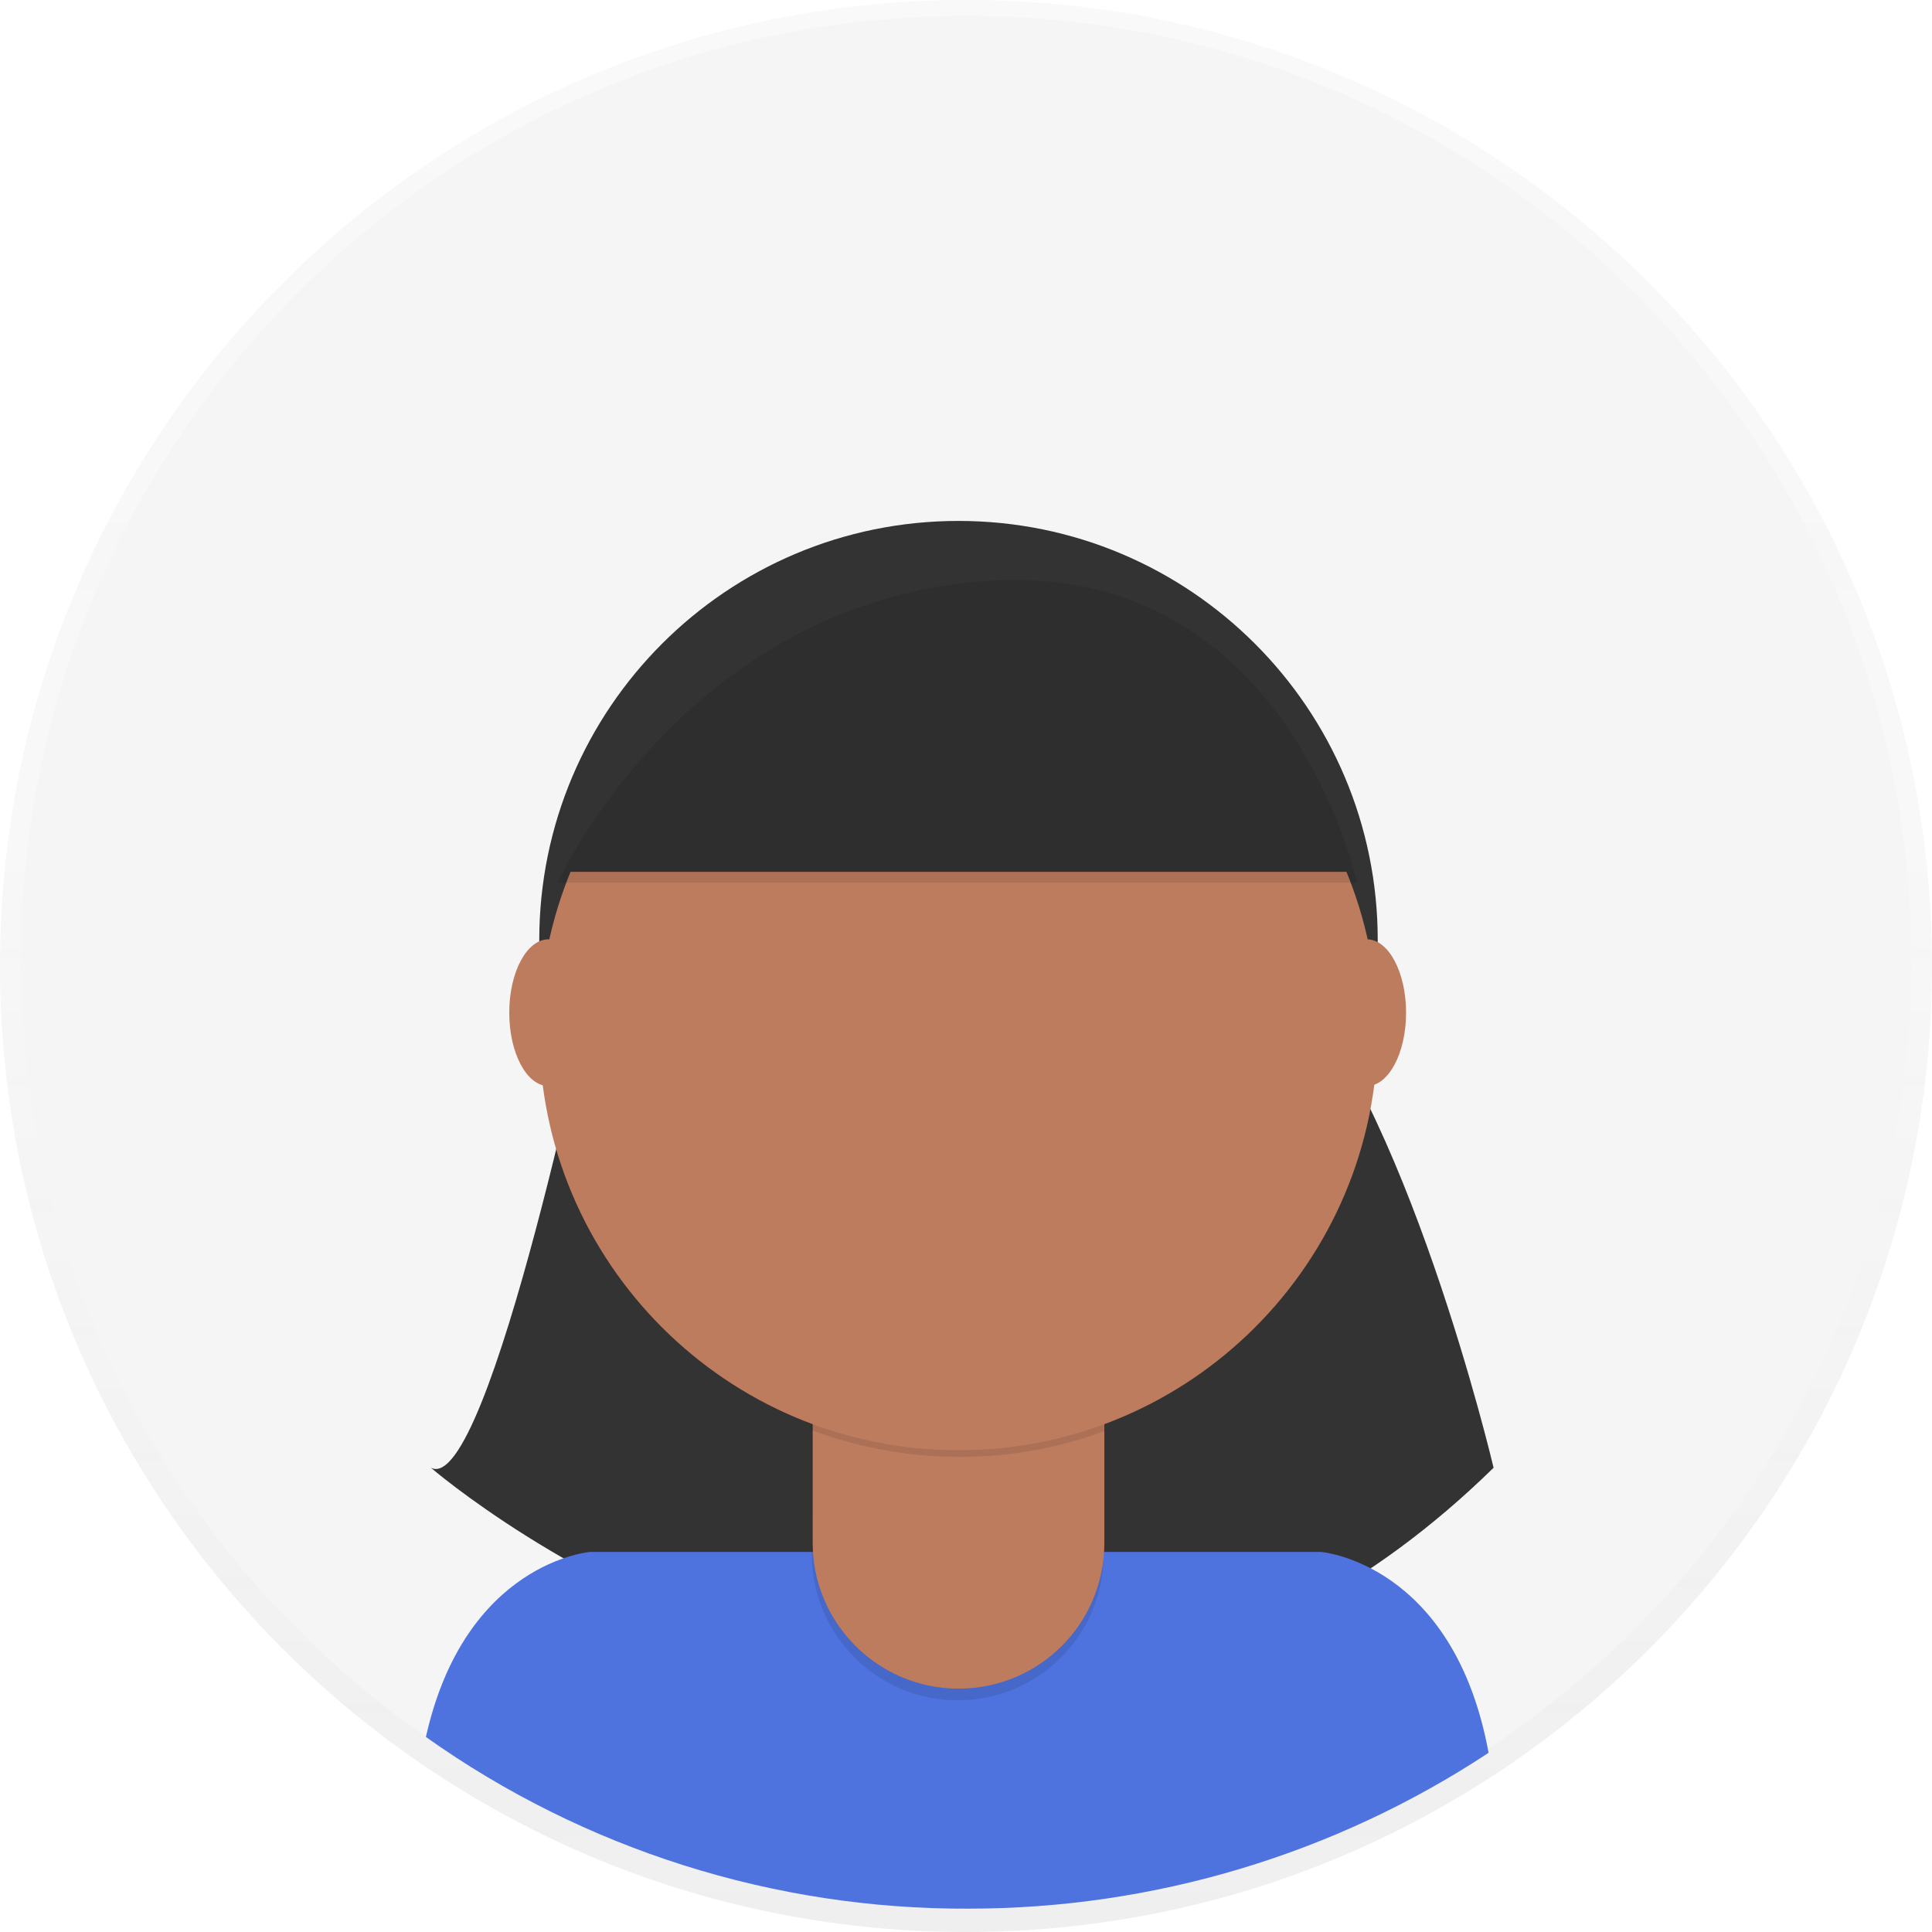
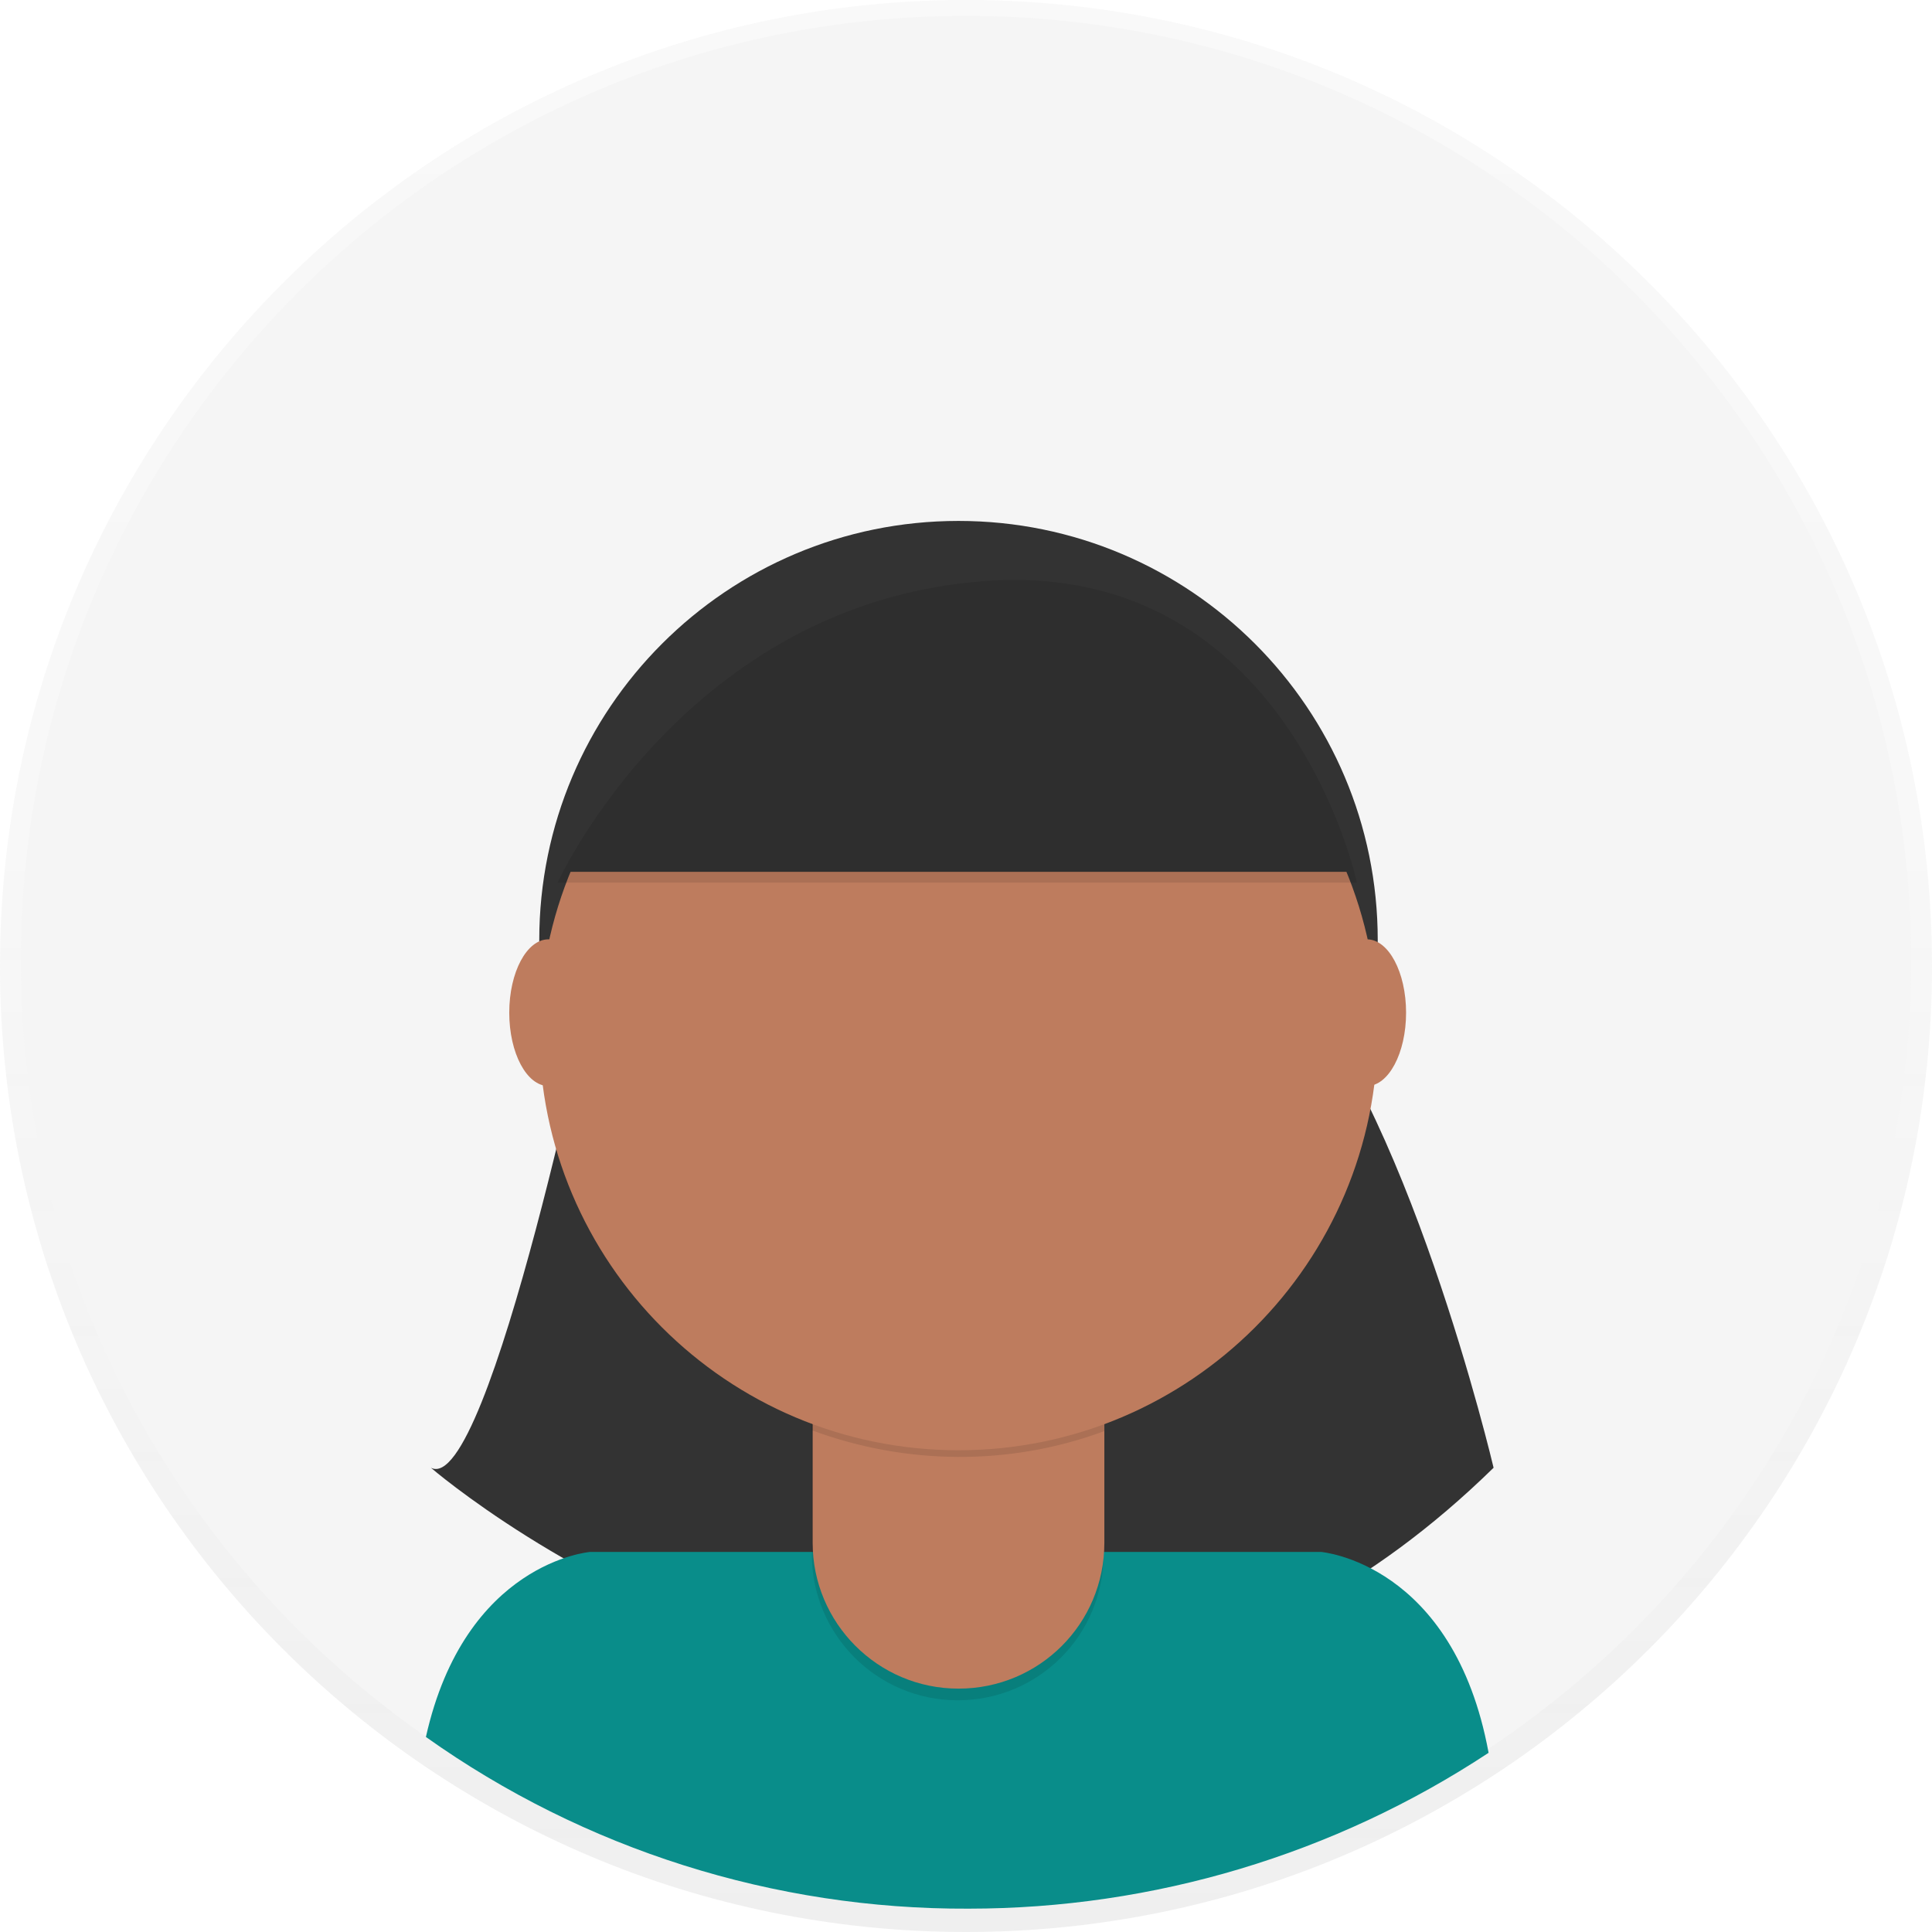
<svg xmlns="http://www.w3.org/2000/svg" version="1.1" id="_x38_8ce59e9-c4b8-4d1d-9d7a-ce0190159aa8" x="0px" y="0px" viewBox="0 0 231.8 231.8" style="enable-background:new 0 0 231.8 231.8;" xml:space="preserve">
  <style type="text/css">
	.st0{opacity:0.5;}
	.st1{fill:url(#SVGID_1_);}
	.st2{fill:#F5F5F5;}
	.st3{fill:#333333;}
- 	.st4{fill:#4E73DF;}
+ 	.st4{fill:#098d8a;}
	.st5{opacity:0.1;enable-background:new    ;}
	.st6{fill:#BE7C5E;}
</style>
  <g class="st0">
    <linearGradient id="SVGID_1_" gradientUnits="userSpaceOnUse" x1="115.89" y1="525.2" x2="115.89" y2="756.98" gradientTransform="matrix(1 0 0 -1 0 756.98)">
      <stop offset="0" style="stop-color:#808080;stop-opacity:0.25" />
      <stop offset="0.54" style="stop-color:#808080;stop-opacity:0.12" />
      <stop offset="1" style="stop-color:#808080;stop-opacity:0.1" />
    </linearGradient>
    <circle class="st1" cx="115.9" cy="115.9" r="115.9" />
  </g>
  <circle class="st2" cx="115.9" cy="115.3" r="113.4" />
  <path class="st3" d="M71.6,116.3c0,0-12.9,63.4-19.9,59.8c0,0,67.7,58.5,127.5,0c0,0-10.5-44.6-25.7-59.8H71.6z" />
  <path class="st4" d="M116.2,229c22.2,0,43.9-6.5,62.4-18.7c-4.2-22.8-20.1-24.1-20.1-24.1H70.8c0,0-15,1.2-19.7,22.2  C70.1,221.9,92.9,229.1,116.2,229z" />
  <circle class="st3" cx="115" cy="112.8" r="50.3" />
  <path class="st5" d="M97.3,158.4h35.1l0,0v28.1c0,9.7-7.8,17.5-17.5,17.5l0,0c-9.7,0-17.5-7.9-17.5-17.5L97.3,158.4L97.3,158.4z" />
  <path class="st6" d="M100.7,157.1h28.4c1.9,0,3.4,1.5,3.4,3.3v0v24.7c0,9.7-7.8,17.5-17.5,17.5l0,0c-9.7,0-17.5-7.9-17.5-17.5v0  v-24.7C97.4,158.6,98.9,157.1,100.7,157.1z" />
  <path class="st5" d="M97.4,171.6c11.3,4.2,23.8,4.3,35.1,0.1v-4.3H97.4V171.6z" />
  <circle class="st6" cx="115" cy="123.7" r="50.3" />
  <path class="st3" d="M66.9,104.6h95.9c0,0-8.2-38.7-44.4-36.2S66.9,104.6,66.9,104.6z" />
  <ellipse class="st6" cx="65.8" cy="121.5" rx="4.7" ry="8.8" />
  <ellipse class="st6" cx="164" cy="121.5" rx="4.7" ry="8.8" />
  <path class="st5" d="M66.9,105.9h95.9c0,0-8.2-38.7-44.4-36.2S66.9,105.9,66.9,105.9z" />
</svg>
